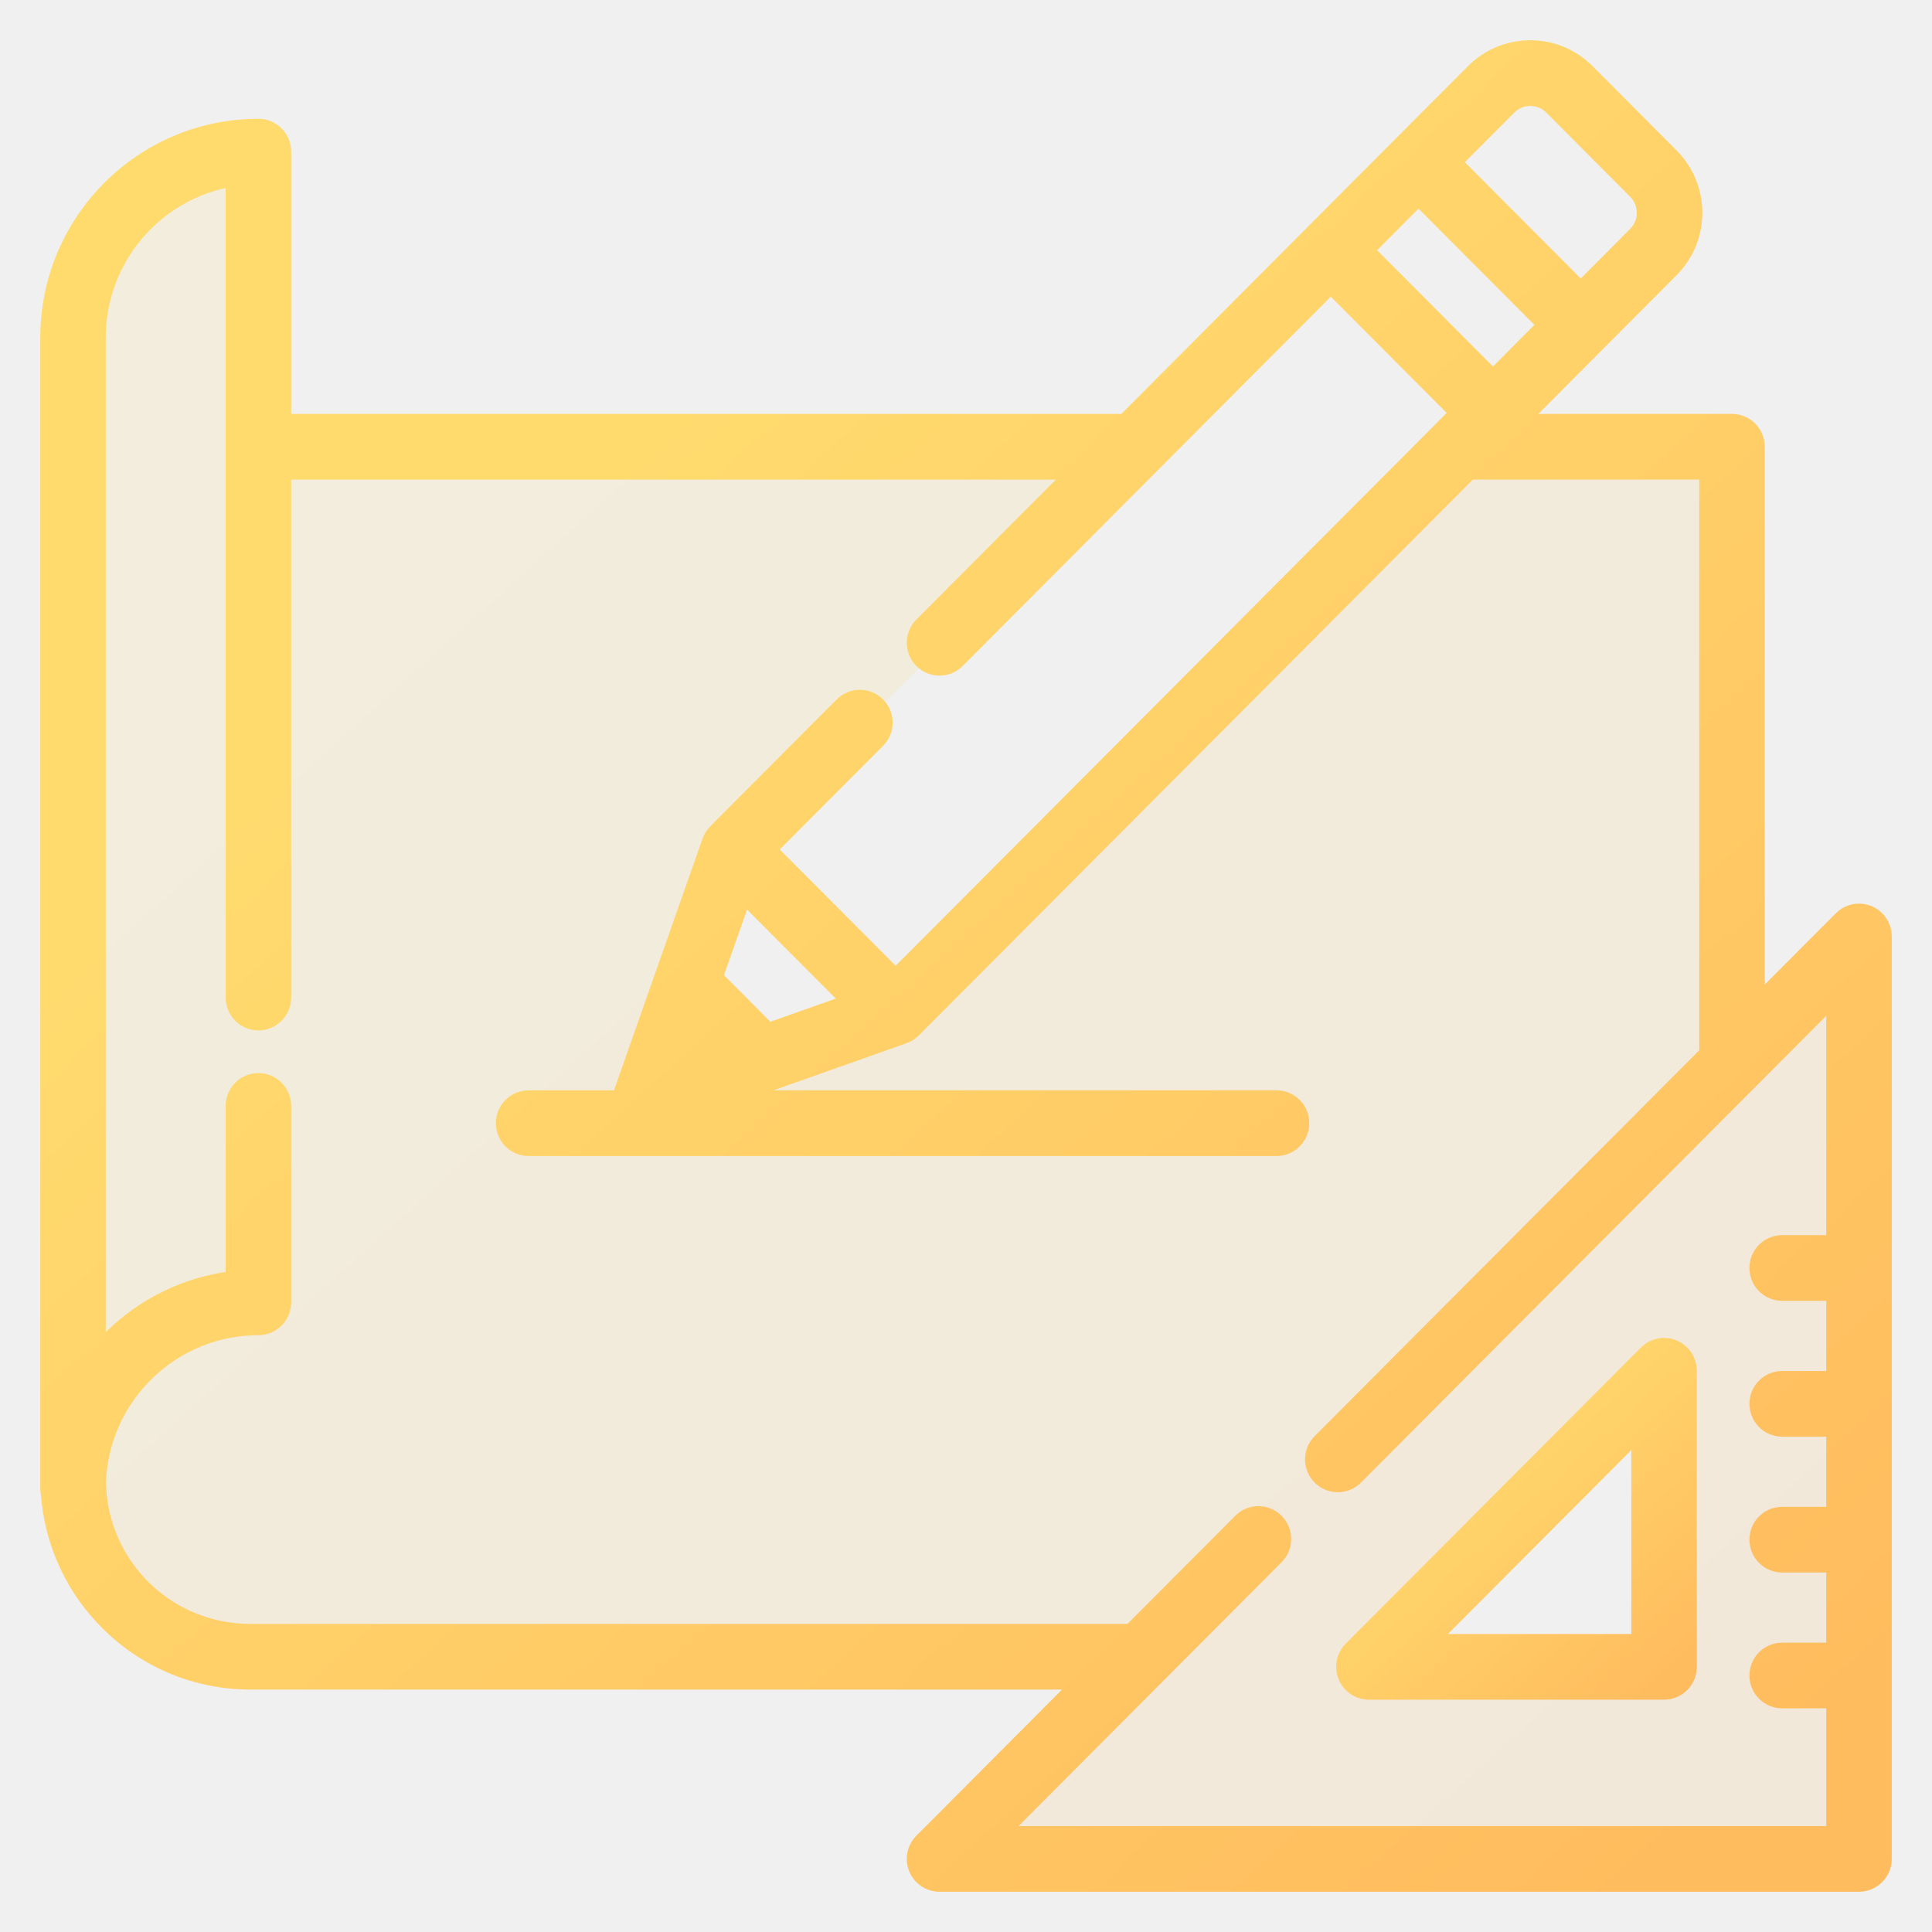
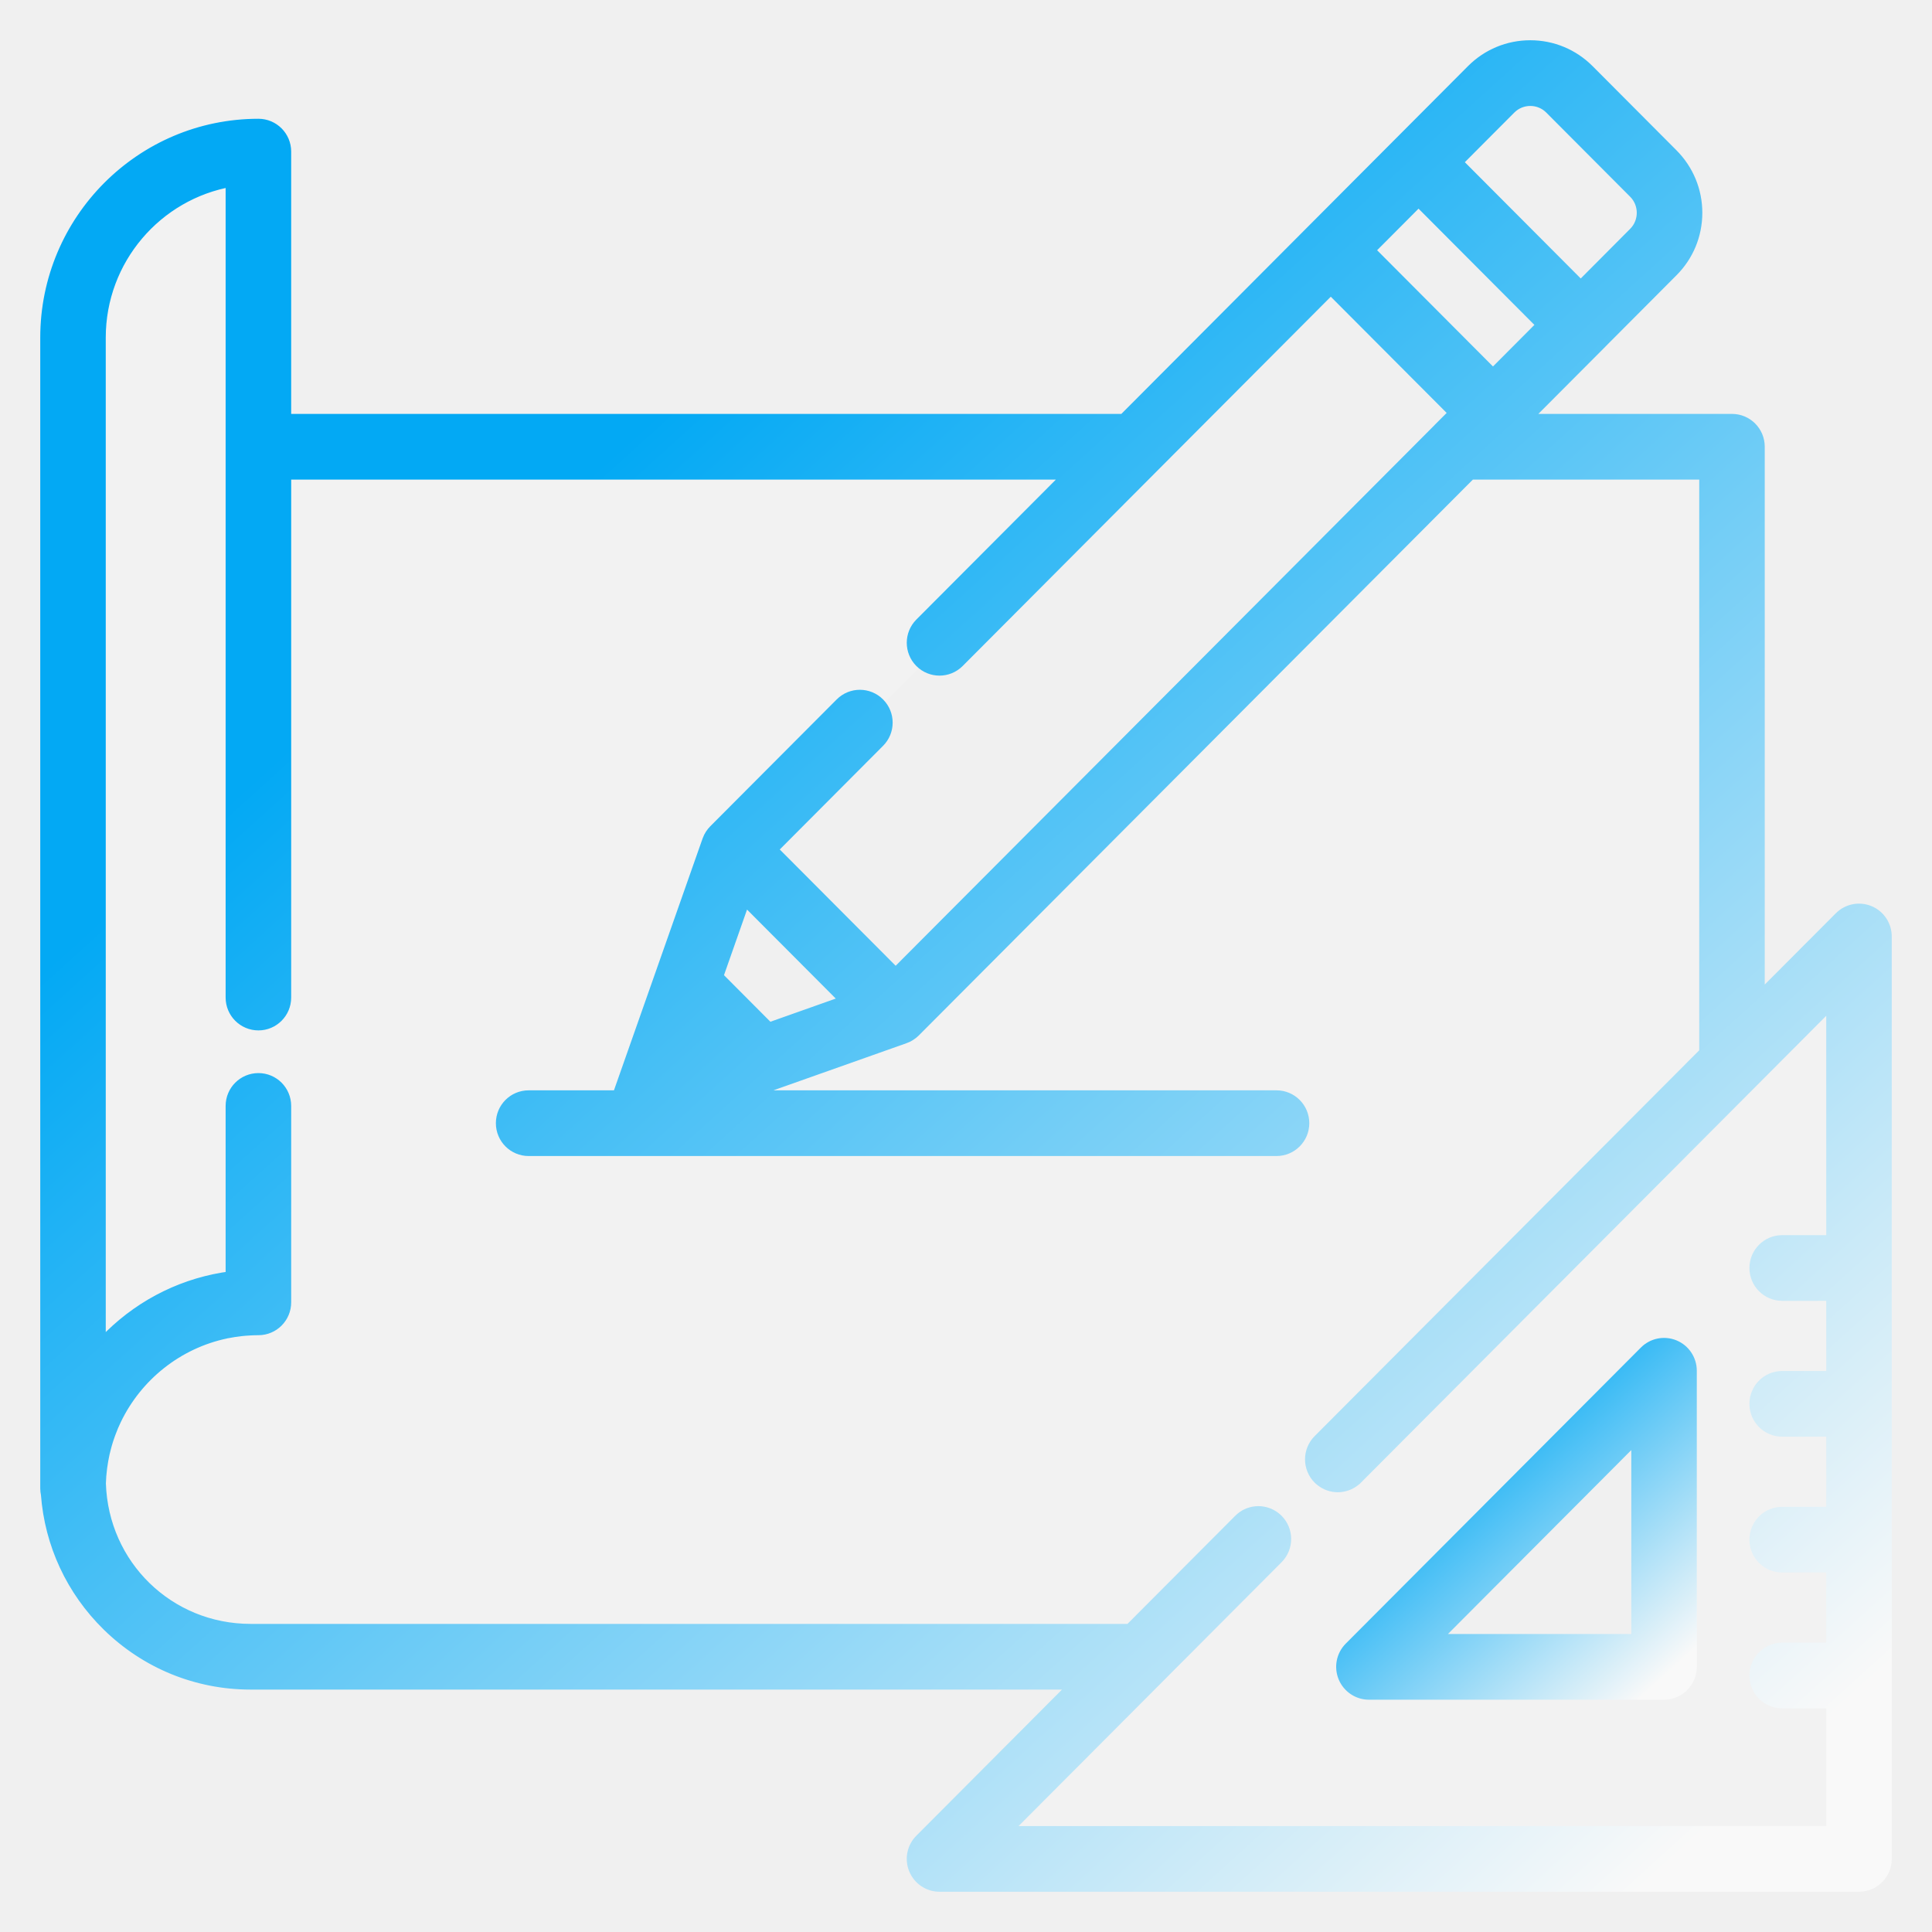
<svg xmlns="http://www.w3.org/2000/svg" width="42" height="42" viewBox="0 0 42 42" fill="none">
-   <path opacity="0.15" fill-rule="evenodd" clip-rule="evenodd" d="M40.638 19.814C40.418 19.723 40.166 19.773 39.998 19.942L38.239 21.706V9.712C38.239 9.386 37.977 9.123 37.652 9.123H33.141L34.779 7.48L34.779 7.479L36.357 5.896C36.695 5.557 36.882 5.106 36.882 4.626C36.882 4.147 36.695 3.696 36.357 3.356L34.533 1.526C34.195 1.187 33.745 1 33.267 1C32.789 1 32.339 1.187 32.001 1.526L30.422 3.11L28.515 5.023L24.429 9.123H6.205V3.296C6.205 2.97 5.942 2.707 5.618 2.707C3.071 2.707 1 4.785 1 7.339V32.356C1 32.399 1.005 32.442 1.014 32.483C1.095 33.566 1.562 34.573 2.344 35.338C3.179 36.155 4.281 36.605 5.447 36.605H23.388L20.009 39.995C19.841 40.163 19.791 40.416 19.882 40.636C19.973 40.856 20.187 41 20.424 41H40.413C40.737 41 41 40.736 41 40.411V20.358C41 20.12 40.857 19.905 40.638 19.814ZM32.831 2.359C33.072 2.118 33.463 2.118 33.703 2.359L35.527 4.189C35.767 4.43 35.767 4.822 35.527 5.063L34.364 6.231L31.668 3.526L32.831 2.359ZM30.838 4.359L33.533 7.063L32.456 8.144L29.761 5.44L30.838 4.359ZM18.397 21.76L16.715 22.356L15.595 21.232L16.188 19.544L18.397 21.76ZM35.829 30.171L30.171 35.829C30.108 35.892 30.152 36 30.241 36H36V30.241C36 30.152 35.892 30.108 35.829 30.171ZM16 18.5L19.5 22L32.5 9L29 5.5L16 18.5Z" fill="url(#paint0_linear)" />
+   <path opacity="0.15" fill-rule="evenodd" clip-rule="evenodd" d="M40.638 19.814C40.418 19.723 40.166 19.773 39.998 19.942L38.239 21.706V9.712C38.239 9.386 37.977 9.123 37.652 9.123H33.141L34.779 7.48L34.779 7.479L36.357 5.896C36.695 5.557 36.882 5.106 36.882 4.626C36.882 4.147 36.695 3.696 36.357 3.356L34.533 1.526C34.195 1.187 33.745 1 33.267 1C32.789 1 32.339 1.187 32.001 1.526L30.422 3.11L28.515 5.023L24.429 9.123H6.205V3.296C6.205 2.97 5.942 2.707 5.618 2.707C3.071 2.707 1 4.785 1 7.339V32.356C1 32.399 1.005 32.442 1.014 32.483C1.095 33.566 1.562 34.573 2.344 35.338C3.179 36.155 4.281 36.605 5.447 36.605H23.388L20.009 39.995C19.841 40.163 19.791 40.416 19.882 40.636C19.973 40.856 20.187 41 20.424 41H40.413C40.737 41 41 40.736 41 40.411V20.358C41 20.12 40.857 19.905 40.638 19.814ZM32.831 2.359C33.072 2.118 33.463 2.118 33.703 2.359L35.527 4.189C35.767 4.43 35.767 4.822 35.527 5.063L34.364 6.231L31.668 3.526L32.831 2.359ZM30.838 4.359L33.533 7.063L32.456 8.144L29.761 5.44L30.838 4.359ZM18.397 21.76L16.715 22.356L15.595 21.232L16.188 19.544L18.397 21.76ZM35.829 30.171L30.171 35.829C30.108 35.892 30.152 36 30.241 36H36V30.241C36 30.152 35.892 30.108 35.829 30.171ZM16 18.5L19.5 22L32.5 9L29 5.5L16 18.5Z" fill="#ffffff" />
  <path d="M36.4 29.255C36.18 29.164 35.928 29.214 35.76 29.383L29.344 35.819C29.176 35.988 29.126 36.241 29.217 36.461C29.308 36.681 29.522 36.825 29.759 36.825H36.175C36.499 36.825 36.762 36.561 36.762 36.236V29.799C36.762 29.561 36.619 29.346 36.4 29.255ZM31.176 35.647L35.588 31.221V35.647H31.176Z" fill="url(#paint1_linear)" stroke="url(#paint2_linear)" stroke-width="0.25" />
  <path d="M40.638 19.814C40.418 19.723 40.166 19.773 39.998 19.942L38.239 21.706V9.712C38.239 9.386 37.977 9.123 37.652 9.123H33.141L34.779 7.48C34.779 7.48 34.779 7.479 34.779 7.479L36.357 5.896C36.695 5.557 36.882 5.106 36.882 4.626C36.882 4.147 36.695 3.696 36.357 3.356L34.533 1.526C34.195 1.187 33.745 1 33.267 1C32.789 1 32.339 1.187 32.001 1.526L30.422 3.11L28.515 5.023L24.429 9.123H6.205V3.296C6.205 2.97 5.942 2.707 5.618 2.707C3.071 2.707 1 4.785 1 7.339V32.356C1 32.399 1.005 32.442 1.014 32.483C1.095 33.566 1.562 34.573 2.344 35.338C3.179 36.155 4.281 36.605 5.447 36.605H23.388L20.009 39.995C19.841 40.163 19.791 40.416 19.882 40.636C19.973 40.856 20.187 41 20.424 41H40.413C40.737 41 41 40.736 41 40.411V20.358C41 20.12 40.857 19.905 40.638 19.814ZM32.831 2.359C33.072 2.118 33.463 2.118 33.703 2.359L35.527 4.189C35.767 4.43 35.767 4.822 35.527 5.063L34.364 6.231L31.668 3.526L32.831 2.359ZM30.838 4.359L33.533 7.063L32.456 8.144L29.761 5.44L30.838 4.359ZM39.826 26.976H38.743C38.419 26.976 38.156 27.24 38.156 27.565C38.156 27.891 38.419 28.154 38.743 28.154H39.826V29.929H38.743C38.419 29.929 38.156 30.193 38.156 30.518C38.156 30.844 38.419 31.107 38.743 31.107H39.826V32.882H38.743C38.419 32.882 38.156 33.146 38.156 33.471C38.156 33.797 38.419 34.06 38.743 34.06H39.826V35.835H38.743C38.419 35.835 38.156 36.099 38.156 36.424C38.156 36.749 38.419 37.013 38.743 37.013H39.826V39.822H21.842L27.772 33.873C28.001 33.643 28.001 33.27 27.772 33.04C27.746 33.014 27.717 32.991 27.688 32.97C27.459 32.813 27.145 32.836 26.942 33.04L24.562 35.427H5.448C3.667 35.427 2.233 34.032 2.177 32.249C2.18 32.137 2.189 32.026 2.203 31.917C2.203 31.916 2.203 31.915 2.203 31.915C2.21 31.863 2.218 31.811 2.227 31.759C2.228 31.753 2.229 31.747 2.23 31.741C2.238 31.695 2.247 31.65 2.257 31.604C2.26 31.591 2.263 31.579 2.266 31.566C2.275 31.527 2.285 31.489 2.295 31.451C2.3 31.43 2.306 31.41 2.312 31.389C2.321 31.359 2.33 31.329 2.339 31.3C2.349 31.27 2.359 31.241 2.369 31.212C2.376 31.192 2.383 31.171 2.391 31.151C2.405 31.112 2.42 31.074 2.436 31.036C2.44 31.025 2.445 31.014 2.449 31.003C2.469 30.956 2.49 30.91 2.512 30.864C2.513 30.862 2.514 30.86 2.515 30.858C2.974 29.905 3.858 29.194 4.917 28.973C4.92 28.973 4.923 28.972 4.926 28.971C4.975 28.961 5.024 28.953 5.073 28.945C5.082 28.944 5.09 28.942 5.098 28.941C5.143 28.934 5.188 28.928 5.233 28.923C5.246 28.922 5.258 28.92 5.271 28.919C5.314 28.914 5.358 28.912 5.402 28.909C5.416 28.908 5.43 28.906 5.444 28.906C5.501 28.903 5.559 28.901 5.618 28.901C5.942 28.901 6.205 28.638 6.205 28.312V24.042C6.205 23.716 5.942 23.453 5.618 23.453C5.293 23.453 5.03 23.716 5.03 24.042V27.76C4.039 27.886 3.119 28.33 2.393 29.041C2.317 29.115 2.245 29.193 2.174 29.272V7.339C2.174 5.635 3.41 4.215 5.03 3.935V21.686C5.03 22.011 5.293 22.275 5.618 22.275C5.942 22.275 6.205 22.011 6.205 21.686V10.301H23.255L20.009 13.557C19.78 13.787 19.78 14.16 20.009 14.39C20.238 14.62 20.61 14.62 20.839 14.39L25.087 10.128C25.087 10.128 25.087 10.128 25.087 10.128L28.93 6.273L31.626 8.977L31.309 9.294C31.309 9.295 31.309 9.295 31.309 9.295L19.471 21.172L16.775 18.467L19.108 16.126C19.338 15.896 19.338 15.523 19.108 15.293C18.879 15.063 18.507 15.063 18.278 15.293L15.529 18.051C15.515 18.066 15.501 18.081 15.488 18.097C15.484 18.102 15.48 18.108 15.476 18.114C15.468 18.125 15.46 18.136 15.452 18.147C15.448 18.154 15.444 18.161 15.44 18.168C15.433 18.179 15.427 18.19 15.421 18.201C15.418 18.209 15.414 18.216 15.411 18.224C15.405 18.235 15.401 18.247 15.396 18.259C15.395 18.263 15.393 18.267 15.391 18.271L14.247 21.522L13.467 23.738C13.457 23.768 13.45 23.798 13.444 23.828H11.492C11.167 23.828 10.905 24.092 10.905 24.417C10.905 24.742 11.167 25.006 11.492 25.006H27.75C28.075 25.006 28.338 24.742 28.338 24.417C28.338 24.092 28.075 23.828 27.75 23.828H16.085L19.666 22.56C19.669 22.559 19.672 22.557 19.675 22.556C19.689 22.551 19.702 22.545 19.716 22.539C19.721 22.537 19.727 22.534 19.732 22.532C19.746 22.525 19.76 22.517 19.773 22.509C19.778 22.506 19.782 22.503 19.786 22.501C19.801 22.492 19.814 22.482 19.828 22.471C19.831 22.469 19.835 22.466 19.838 22.464C19.854 22.45 19.87 22.436 19.886 22.421L31.967 10.301H37.065V22.884L28.667 31.309C28.438 31.539 28.438 31.912 28.667 32.142C28.681 32.156 28.696 32.17 28.712 32.182C28.819 32.27 28.951 32.315 29.082 32.315C29.214 32.315 29.345 32.27 29.453 32.182C29.468 32.17 29.483 32.156 29.497 32.142L29.498 32.142L39.826 21.78V26.976ZM18.397 21.76L16.715 22.356L15.595 21.232L16.188 19.544L18.397 21.76Z" fill="url(#paint3_linear)" stroke="url(#paint4_linear)" stroke-width="0.25" />
-   <defs>
-     <linearGradient id="paint0_linear" x1="3.267" y1="1" x2="37.8" y2="39.133" gradientUnits="userSpaceOnUse">
-       <stop offset="0.259" stop-color="#FFDB6E" />
-       <stop offset="1" stop-color="#FFBC5E" />
+   <defs fill="#000000">
+     <linearGradient id="paint0_linear" x1="3.267" y1="1" x2="37.8" y2="39.133" gradientUnits="userSpaceOnUse" fill="#000000">
+       <stop offset="0.259" stop-color="#03a9f4" fill="#000000" />
+       <stop offset="1" stop-color="#f9f9f9" fill="#000000" />
    </linearGradient>
-     <linearGradient id="paint1_linear" x1="29.602" y1="29.21" x2="36.178" y2="36.448" gradientUnits="userSpaceOnUse">
-       <stop offset="0.259" stop-color="#FFDB6E" />
-       <stop offset="1" stop-color="#FFBC5E" />
+     <linearGradient id="paint1_linear" x1="29.602" y1="29.21" x2="36.178" y2="36.448" gradientUnits="userSpaceOnUse" fill="#000000">
+       <stop offset="0.259" stop-color="#03a9f4" fill="#000000" />
+       <stop offset="1" stop-color="#f9f9f9" fill="#000000" />
    </linearGradient>
-     <linearGradient id="paint2_linear" x1="29.602" y1="29.21" x2="36.178" y2="36.448" gradientUnits="userSpaceOnUse">
-       <stop offset="0.259" stop-color="#FFDB6E" />
-       <stop offset="1" stop-color="#FFBC5E" />
+     <linearGradient id="paint2_linear" x1="29.602" y1="29.21" x2="36.178" y2="36.448" gradientUnits="userSpaceOnUse" fill="#000000">
+       <stop offset="0.259" stop-color="#03a9f4" fill="#000000" />
+       <stop offset="1" stop-color="#f9f9f9" fill="#000000" />
    </linearGradient>
-     <linearGradient id="paint3_linear" x1="3.267" y1="1" x2="37.8" y2="39.133" gradientUnits="userSpaceOnUse">
-       <stop offset="0.259" stop-color="#FFDB6E" />
-       <stop offset="1" stop-color="#FFBC5E" />
+     <linearGradient id="paint3_linear" x1="3.267" y1="1" x2="37.8" y2="39.133" gradientUnits="userSpaceOnUse" fill="#000000">
+       <stop offset="0.259" stop-color="#03a9f4" fill="#000000" />
+       <stop offset="1" stop-color="#f9f9f9" fill="#000000" />
    </linearGradient>
-     <linearGradient id="paint4_linear" x1="3.267" y1="1" x2="37.8" y2="39.133" gradientUnits="userSpaceOnUse">
-       <stop offset="0.259" stop-color="#FFDB6E" />
-       <stop offset="1" stop-color="#FFBC5E" />
+     <linearGradient id="paint4_linear" x1="3.267" y1="1" x2="37.8" y2="39.133" gradientUnits="userSpaceOnUse" fill="#000000">
+       <stop offset="0.259" stop-color="#03a9f4" fill="#000000" />
+       <stop offset="1" stop-color="#f9f9f9" fill="#000000" />
    </linearGradient>
  </defs>
</svg>
